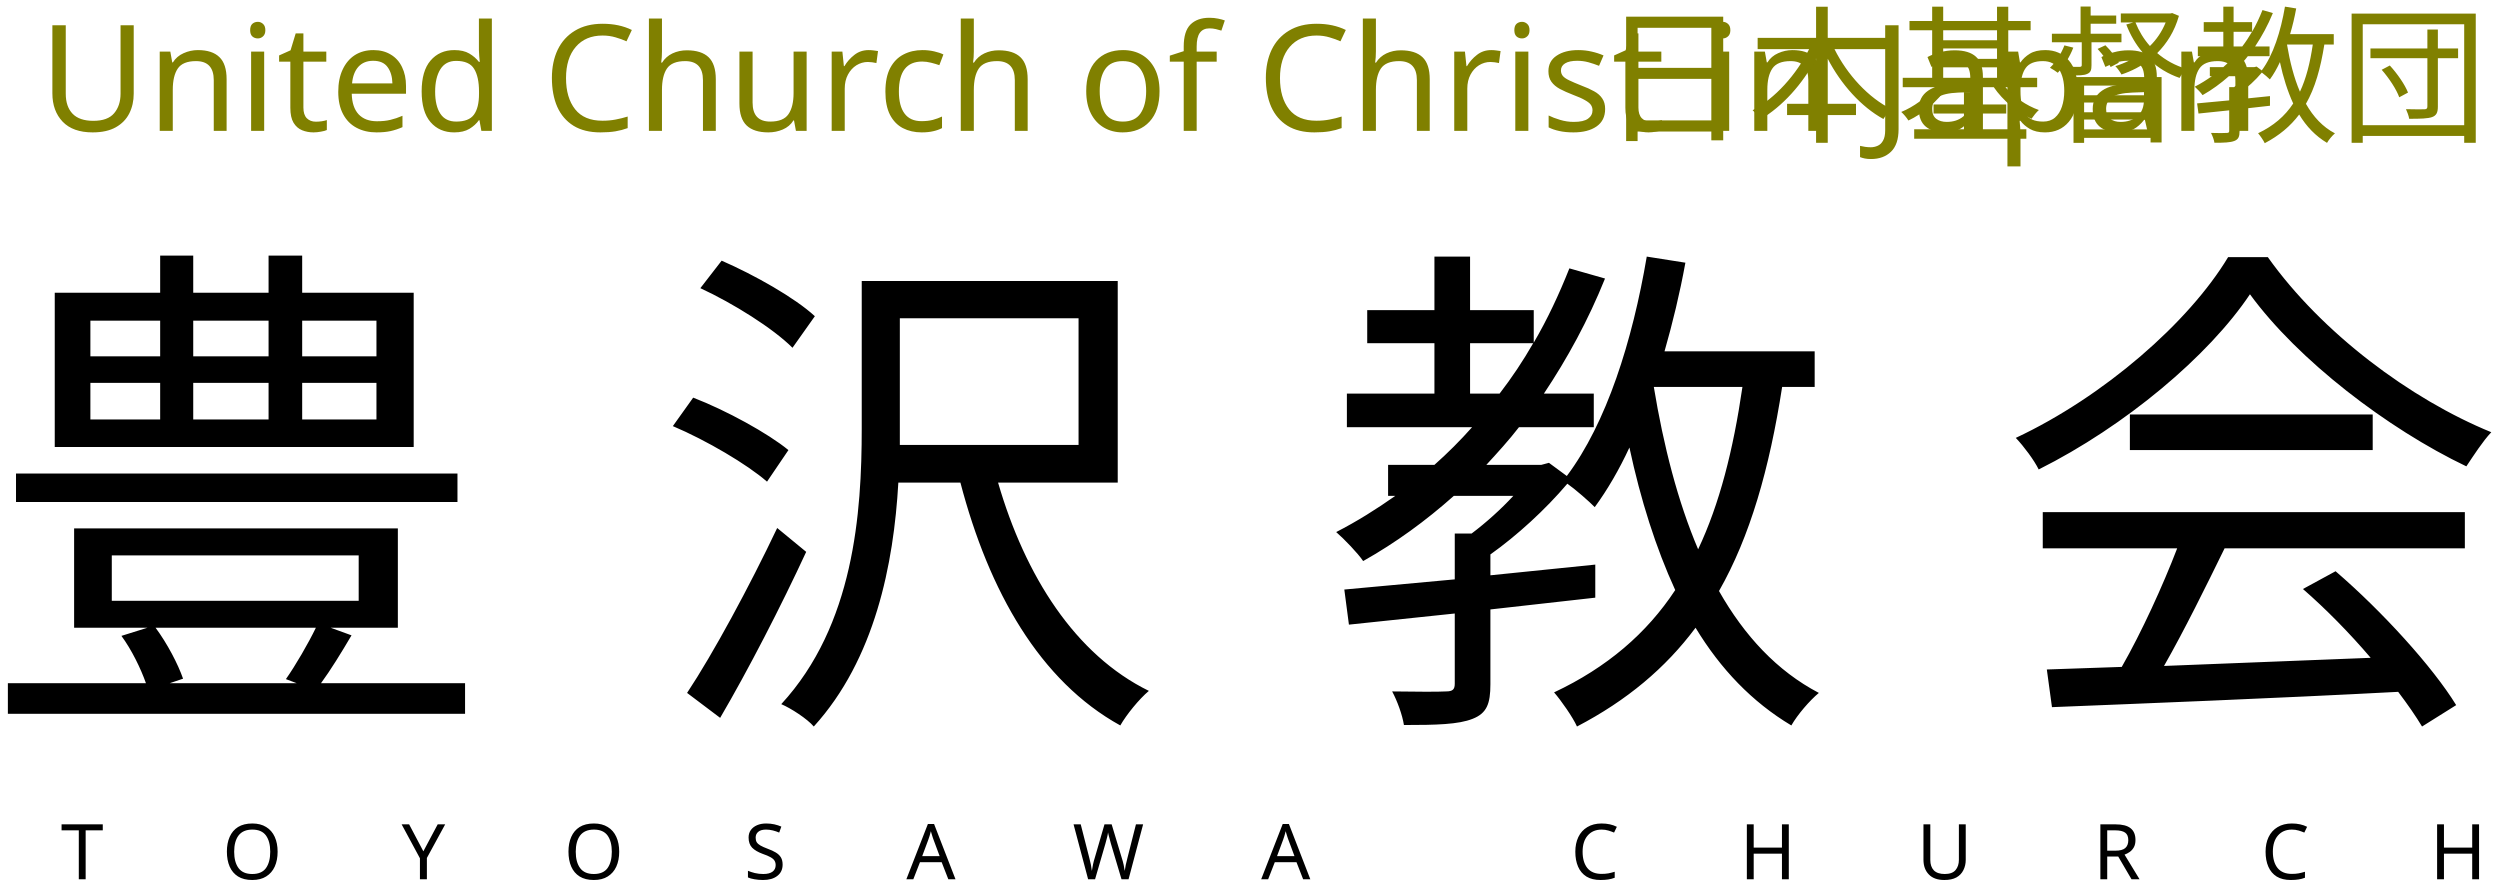
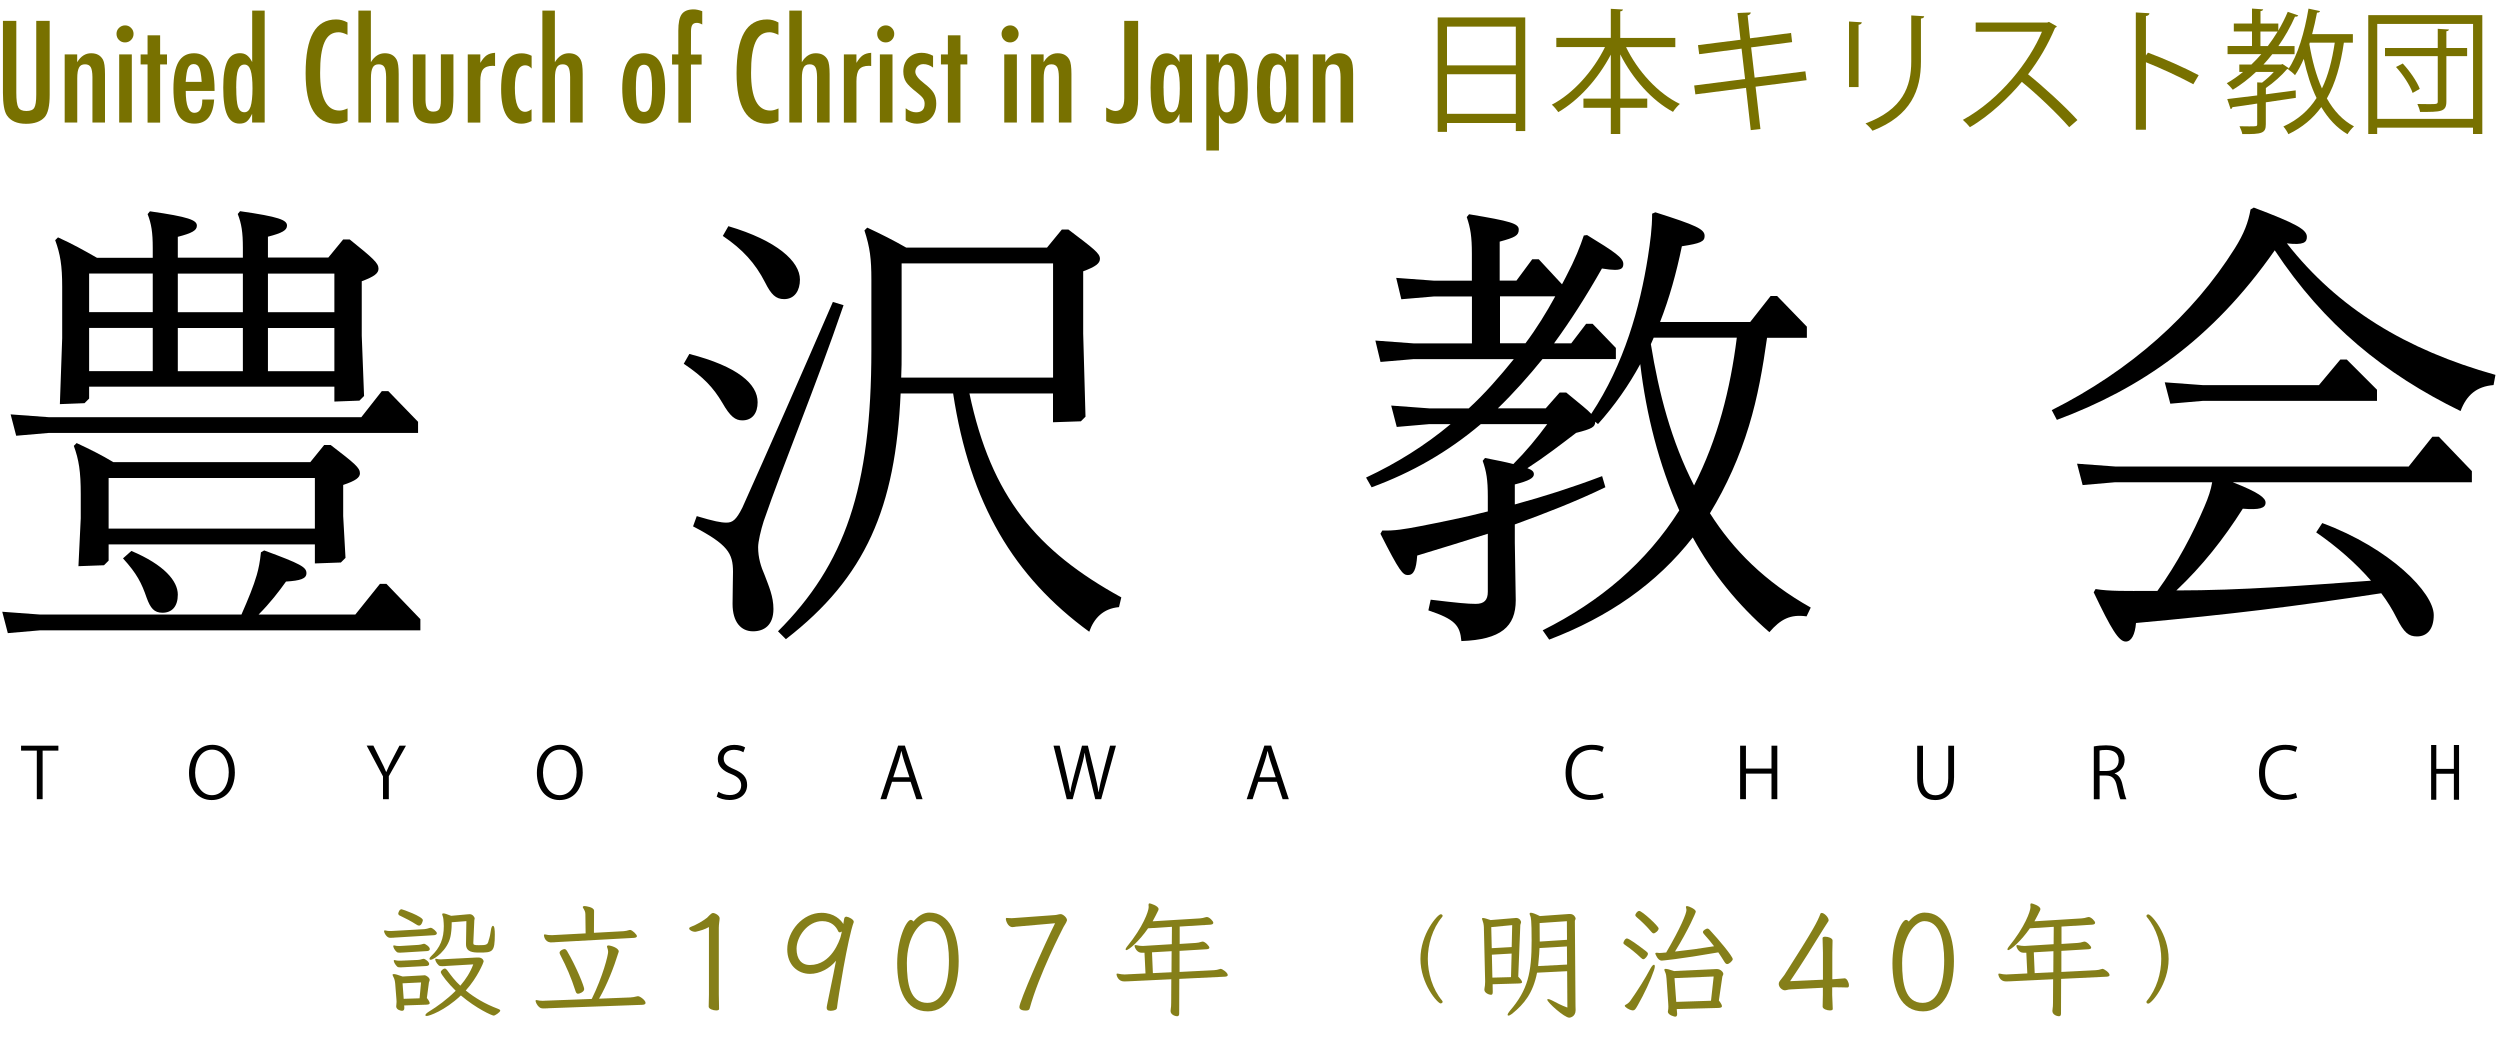
- <svg xmlns="http://www.w3.org/2000/svg" id="レイヤー_1" data-name="レイヤー 1" viewBox="0 0 365 129">
+ <svg xmlns="http://www.w3.org/2000/svg" id="_レイヤー_1" data-name="レイヤー 1" viewBox="0 0 400 170">
  <defs>
-     <style>.cls-1{font-size:11.24px;letter-spacing:1.56em;}.cls-1,.cls-3{font-family:KozGoPr6N-Regular-83pv-RKSJ-H, Kozuka Gothic Pr6N;}.cls-2,.cls-3{font-size:21.59px;fill:olive;}.cls-2{font-family:Futura-CondensedMedium, Futura;}.cls-4{font-size:74.33px;font-family:ToppanBunkyuMinchoPr6N-Regular-83pv-RKSJ-H, Toppan Bunkyu Mincho;letter-spacing:0.32em;}</style>
+     <style>
+       .cls-1 {
+         fill: #787100;
+       }
+ 
+       .cls-2 {
+         opacity: .9;
+       }
+     </style>
  </defs>
-   <text class="cls-1" transform="translate(8.88 128.37)">TOYOSAWA CHURCH</text>
-   <text class="cls-2" transform="translate(5.71 19.11)">United Church of Christ in Japan</text>
-   <text class="cls-3" transform="translate(233.62 19.11)">日本基督教団</text>
-   <text class="cls-4" transform="translate(-2.71 99.9)">豊沢教会</text>
+   <g>
+     <g>
+       <path d="m9.35,120.1h-2.53v7.77h-.93v-7.77h-2.52v-.79h5.97v.79Z" />
+       <path d="m37.58,123.51c0,3.01-1.68,4.5-3.71,4.5-2.12,0-3.63-1.68-3.63-4.35s1.58-4.49,3.73-4.49,3.6,1.75,3.6,4.34Zm-6.36.12c0,1.82.94,3.6,2.68,3.6s2.7-1.72,2.7-3.68c0-1.72-.84-3.61-2.67-3.61s-2.71,1.87-2.71,3.69Z" />
+       <path d="m64.96,119.3l-2.75,4.89v3.68h-.93v-3.65l-2.61-4.92h1.07l1.19,2.4c.33.64.6,1.19.85,1.81h.03c.24-.57.53-1.16.86-1.82l1.24-2.38h1.04Z" />
+       <path d="m93.24,123.51c0,3.01-1.68,4.5-3.71,4.5-2.12,0-3.63-1.68-3.63-4.35s1.58-4.49,3.73-4.49,3.6,1.75,3.6,4.34Zm-6.36.12c0,1.82.94,3.6,2.68,3.6s2.7-1.72,2.7-3.68c0-1.72-.84-3.61-2.67-3.61s-2.71,1.87-2.71,3.69Z" />
+       <path d="m118.93,120.36c-.25-.16-.79-.39-1.5-.39-1.19,0-1.64.73-1.64,1.35,0,.84.52,1.27,1.66,1.75,1.38.58,2.09,1.29,2.09,2.52,0,1.36-.99,2.41-2.83,2.41-.77,0-1.62-.24-2.04-.54l.26-.78c.46.3,1.15.53,1.84.53,1.15,0,1.82-.62,1.82-1.54,0-.84-.46-1.36-1.57-1.81-1.29-.48-2.17-1.24-2.17-2.42,0-1.3,1.06-2.26,2.62-2.26.81,0,1.43.2,1.75.41l-.28.78Z" />
+       <path d="m147.61,127.87h-.99l-.92-2.78h-2.98l-.9,2.78h-.95l2.83-8.57h1.08l2.83,8.57Zm-2.1-3.52l-.84-2.54c-.18-.58-.33-1.12-.44-1.63h-.03c-.11.52-.27,1.06-.43,1.6l-.85,2.58h2.59Z" />
+       <path d="m178.55,119.31l-2.36,8.56h-.95l-1.11-4.58c-.28-1.12-.46-1.98-.57-2.83h-.02c-.13.85-.36,1.7-.67,2.82l-1.24,4.59h-.95l-2.12-8.56h.99l1.04,4.45c.25,1.08.48,2.11.63,2.97h.03c.12-.87.4-1.88.69-2.98l1.18-4.44h.94l1.08,4.43c.24,1.02.48,2.05.61,2.98h.03c.17-.98.4-1.92.67-2.98l1.16-4.43h.95Z" />
+       <path d="m206.21,127.87h-.99l-.92-2.78h-2.98l-.9,2.78h-.95l2.83-8.57h1.08l2.83,8.57Zm-2.1-3.52l-.84-2.54c-.18-.58-.33-1.12-.44-1.63h-.03c-.11.52-.27,1.06-.43,1.6l-.85,2.58h2.59Z" />
+       <path d="m256.6,127.61c-.39.19-1.16.38-2.13.38-2.2,0-3.98-1.43-3.98-4.33s1.72-4.49,4.22-4.49c1.02,0,1.62.21,1.89.35l-.25.79c-.39-.19-.94-.35-1.62-.35-1.94,0-3.27,1.3-3.27,3.67s1.21,3.58,3.21,3.58c.65,0,1.29-.15,1.72-.35l.2.75Z" />
+       <path d="m284.37,127.87h-.93v-4.09h-4.09v4.09h-.93v-8.56h.93v3.66h4.09v-3.66h.93v8.56Z" />
+       <path d="m312.64,124.43c0,2.58-1.33,3.58-3.03,3.58-1.59,0-2.86-.93-2.86-3.52v-5.17h.93v5.19c0,1.95.85,2.73,1.98,2.73,1.24,0,2.06-.83,2.06-2.73v-5.19h.93v5.12Z" />
+       <path d="m338.34,123.77c.66.21,1.06.85,1.26,1.79.27,1.24.46,1.99.63,2.32h-.97c-.13-.25-.33-1-.55-2.07-.25-1.19-.72-1.72-1.73-1.72h-1.04v3.79h-.93v-8.45c.53-.11,1.27-.18,1.94-.18,1.11,0,1.84.22,2.35.7.4.37.64.96.64,1.6,0,1.14-.69,1.87-1.59,2.19v.03Zm-1.3-.41c1.19,0,1.95-.67,1.95-1.71,0-1.27-.95-1.66-2-1.66-.51,0-.86.04-1.06.09v3.28h1.1Z" />
+       <path d="m367.55,127.61c-.39.19-1.16.38-2.13.38-2.2,0-3.98-1.43-3.98-4.33s1.72-4.49,4.22-4.49c1.02,0,1.62.21,1.89.35l-.25.79c-.39-.19-.94-.35-1.62-.35-1.94,0-3.27,1.3-3.27,3.67s1.21,3.58,3.21,3.58c.65,0,1.29-.15,1.72-.35l.2.75Z" />
+       <path d="m389.81,119.2v3.82h2.81v-3.82h.83v8.76h-.83v-4.16h-2.81v4.16h-.83v-8.76h.83Z" />
+     </g>
+     <g>
+       <g>
+         <path class="cls-1" d="m.46,3.34h2.15v11.5c0,1.17.11,1.95.32,2.34.22.39.65.58,1.29.58s1.06-.17,1.26-.51c.21-.34.32-1.04.32-2.1V3.34h2.15v11.82c0,1.77-.27,2.97-.81,3.59-.65.71-1.63,1.06-2.96,1.06-1.46,0-2.49-.46-3.09-1.37-.41-.63-.62-1.83-.62-3.6V3.34Z" />
+         <path class="cls-1" d="m10.34,8.7h2.01v1.25c.58-.96,1.32-1.43,2.23-1.43s1.52.35,1.9,1.04c.21.39.32,1.16.32,2.29v7.76h-2.01v-7.29c-.01-.74-.1-1.26-.27-1.57-.18-.31-.48-.46-.91-.46-.23,0-.43.04-.58.12-.16.08-.29.21-.38.39-.1.18-.17.41-.22.7-.05.29-.07.64-.07,1.06v7.05h-2.01v-10.91Z" />
+         <path class="cls-1" d="m20.02,4.06c.37,0,.68.13.95.4.27.27.4.59.4.96s-.13.7-.4.97c-.27.27-.59.4-.97.4s-.7-.13-.97-.4c-.26-.26-.39-.59-.39-.98,0-.37.13-.68.4-.95.29-.27.61-.4.98-.4Zm-.95,4.64h2.02v10.91h-2.02v-10.91Z" />
+         <path class="cls-1" d="m23.61,5.65h2.01v3.06h1.1v1.6h-1.1v9.31h-2.01v-9.31h-1.11v-1.6h1.11v-3.06Z" />
+         <path class="cls-1" d="m32.38,15.93h1.88c-.15,2.56-1.2,3.85-3.16,3.85-.58,0-1.08-.11-1.5-.33s-.76-.55-1.04-1.01c-.27-.46-.48-1.04-.61-1.74-.13-.7-.2-1.54-.2-2.51,0-1.93.27-3.35.81-4.28.54-.93,1.37-1.39,2.49-1.39,2.19,0,3.28,1.92,3.28,5.78v.25h-4.61c0,2.33.46,3.5,1.39,3.5.84,0,1.26-.71,1.26-2.12Zm-.11-2.83c-.08-1.15-.21-1.9-.39-2.25-.18-.4-.48-.6-.89-.6s-.71.2-.89.6c-.18.36-.31,1.11-.39,2.25h2.55Z" />
+         <path class="cls-1" d="m42.35,1.7v17.91h-2.01v-1.4c-.29.6-.58,1.01-.86,1.23s-.67.34-1.15.34c-.9,0-1.56-.46-1.98-1.39-.42-.92-.63-2.38-.63-4.36,0-.96.05-1.78.16-2.48.11-.7.27-1.27.48-1.72.21-.45.49-.78.83-1,.34-.21.74-.32,1.2-.32s.81.11,1.1.32c.14.1.28.24.43.42.15.18.29.41.43.68V1.7h2.01Zm-4.55,12.41c0,1.43.1,2.43.28,3,.2.57.54.85,1.03.85.45,0,.78-.3.98-.89.2-.63.31-1.61.31-2.92s-.1-2.3-.31-2.93c-.2-.59-.53-.89-.98-.89-.48,0-.82.28-1.02.84-.2.52-.3,1.49-.3,2.92Z" />
+         <path class="cls-1" d="m55.6,3.6v1.97c-.56-.27-1.03-.41-1.41-.41-.52,0-.97.13-1.34.38-.37.26-.68.65-.92,1.19-.24.54-.42,1.21-.54,2.03s-.17,1.79-.17,2.9c0,4.02,1.03,6.03,3.09,6.03.36,0,.79-.11,1.3-.34v2.01c-.53.29-1.12.44-1.77.44-3.3,0-4.94-2.69-4.94-8.07,0-2.91.4-5.07,1.21-6.49.8-1.42,2.04-2.13,3.69-2.13.61,0,1.22.16,1.81.49Z" />
+         <path class="cls-1" d="m57.33,1.7h2.01v8.25c.58-.96,1.32-1.43,2.23-1.43s1.52.35,1.9,1.04c.21.39.32,1.16.32,2.29v7.76h-2.01v-7.29c-.01-.74-.1-1.26-.27-1.57-.18-.31-.48-.46-.91-.46-.23,0-.43.04-.58.12-.16.08-.29.21-.38.39-.1.18-.17.41-.22.7-.05.29-.07.64-.07,1.06v7.05h-2.01V1.7Z" />
+         <path class="cls-1" d="m66.07,8.7h2.01v7.29c.01.67.11,1.16.3,1.44s.5.43.93.43c.46,0,.78-.13.96-.38.18-.27.27-.73.27-1.39v-7.4h2.01v6.53c0,1.52-.11,2.54-.34,3.06-.47,1-1.45,1.5-2.93,1.5-1.17,0-2-.29-2.49-.89-.49-.6-.74-1.59-.74-2.98v-7.21Z" />
+         <path class="cls-1" d="m74.84,8.7h2.01v1.36c.34-.58.69-.98,1.02-1.21.34-.23.78-.37,1.34-.4v2.11c-.14-.02-.26-.03-.36-.03-.72,0-1.24.19-1.55.56-.3.37-.45,1-.45,1.92v6.61h-2.01v-10.91Z" />
+         <path class="cls-1" d="m85.06,8.91v2.06c-.28-.34-.62-.52-1.01-.52-1.11,0-1.67,1.2-1.67,3.61,0,2.55.55,3.83,1.65,3.83.31,0,.65-.14,1.02-.41v1.89c-.53.28-1.08.42-1.62.42-2.16,0-3.25-1.84-3.25-5.52,0-1.96.27-3.41.8-4.34.53-.93,1.36-1.4,2.49-1.4.54,0,1.07.13,1.58.39Z" />
+         <path class="cls-1" d="m86.77,1.7h2.01v8.25c.58-.96,1.32-1.43,2.23-1.43s1.52.35,1.9,1.04c.21.39.32,1.16.32,2.29v7.76h-2.01v-7.29c-.01-.74-.1-1.26-.27-1.57-.18-.31-.48-.46-.91-.46-.23,0-.43.04-.58.12-.16.08-.29.21-.38.39-.1.18-.17.41-.22.7-.05.29-.07.64-.07,1.06v7.05h-2.01V1.7Z" />
+         <path class="cls-1" d="m106.42,14.25c0,3.69-1.14,5.53-3.43,5.53s-3.43-1.87-3.43-5.62,1.14-5.64,3.42-5.64c.59,0,1.1.11,1.53.34.43.23.79.57,1.07,1.04.28.47.49,1.06.63,1.78.14.72.21,1.57.21,2.56Zm-2.09-.05c0-1.43-.09-2.43-.28-2.99-.19-.57-.53-.85-1.01-.85s-.82.28-1.02.84c-.19.56-.28,1.54-.28,2.94s.1,2.38.28,2.93c.2.56.54.84,1.02.84s.81-.28,1-.83c.2-.52.29-1.48.29-2.88Z" />
+         <path class="cls-1" d="m107.52,8.7h1.01v-3.8c0-1.24.18-2.12.55-2.63.37-.51,1-.77,1.91-.77.39,0,.85.1,1.37.29v2.13c-.32-.18-.61-.26-.85-.26-.34,0-.59.1-.73.31-.14.2-.22.55-.22,1.03v.82s-.01,2.9-.01,2.9h1.71v1.6h-1.71v9.31h-2.01v-9.31h-1.01v-1.6Z" />
+         <path class="cls-1" d="m124.55,3.6v1.97c-.56-.27-1.03-.41-1.41-.41-.52,0-.97.13-1.34.38-.37.26-.68.65-.92,1.19-.24.54-.42,1.21-.54,2.03s-.17,1.79-.17,2.9c0,4.02,1.03,6.03,3.09,6.03.36,0,.79-.11,1.3-.34v2.01c-.53.29-1.12.44-1.77.44-3.3,0-4.94-2.69-4.94-8.07,0-2.91.4-5.07,1.21-6.49.8-1.42,2.04-2.13,3.69-2.13.61,0,1.22.16,1.81.49Z" />
+         <path class="cls-1" d="m126.28,1.7h2.01v8.25c.58-.96,1.32-1.43,2.23-1.43s1.52.35,1.9,1.04c.21.39.32,1.16.32,2.29v7.76h-2.01v-7.29c-.01-.74-.1-1.26-.27-1.57-.18-.31-.48-.46-.91-.46-.23,0-.43.04-.58.12-.16.08-.29.21-.38.39-.1.18-.17.41-.22.7-.05.29-.07.64-.07,1.06v7.05h-2.01V1.7Z" />
+         <path class="cls-1" d="m135.02,8.7h2.01v1.36c.34-.58.69-.98,1.02-1.21.34-.23.78-.37,1.34-.4v2.11c-.14-.02-.26-.03-.36-.03-.72,0-1.24.19-1.55.56-.3.37-.45,1-.45,1.92v6.61h-2.01v-10.91Z" />
+         <path class="cls-1" d="m141.73,4.06c.37,0,.68.13.95.4.27.27.4.59.4.96s-.13.7-.4.97c-.27.27-.59.4-.97.4s-.7-.13-.97-.4c-.26-.26-.39-.59-.39-.98,0-.37.13-.68.4-.95.29-.27.61-.4.98-.4Zm-.95,4.64h2.02v10.91h-2.02v-10.91Z" />
+         <path class="cls-1" d="m149.29,8.92v1.89c-.49-.37-1.01-.55-1.55-.55-.18,0-.35.03-.51.09s-.29.15-.41.26c-.12.11-.21.24-.27.39s-.1.31-.1.48c0,.52.47,1.14,1.41,1.86.38.29.7.57.95.82s.45.49.58.72c.27.44.41,1,.41,1.68,0,.98-.28,1.76-.85,2.35-.56.58-1.32.88-2.27.88-.58,0-1.17-.17-1.77-.52v-1.95c.58.44,1.13.65,1.65.65.92,0,1.38-.45,1.38-1.36,0-.34-.08-.63-.25-.87-.08-.12-.2-.26-.37-.42-.17-.16-.38-.33-.62-.53-.85-.66-1.43-1.21-1.73-1.67-.29-.46-.44-1.02-.44-1.68,0-.88.27-1.6.81-2.16.55-.55,1.26-.83,2.14-.83.62,0,1.22.16,1.8.47Z" />
+         <path class="cls-1" d="m151.66,5.65h2.01v3.06h1.1v1.6h-1.1v9.31h-2.01v-9.31h-1.11v-1.6h1.11v-3.06Z" />
+         <path class="cls-1" d="m161.63,4.06c.37,0,.68.13.95.4.27.27.4.59.4.96s-.13.7-.4.97c-.27.27-.59.4-.97.4s-.7-.13-.97-.4c-.26-.26-.39-.59-.39-.98,0-.37.13-.68.4-.95.29-.27.61-.4.98-.4Zm-.95,4.64h2.02v10.91h-2.02v-10.91Z" />
+         <path class="cls-1" d="m164.97,8.7h2.01v1.25c.58-.96,1.32-1.43,2.23-1.43s1.52.35,1.9,1.04c.21.39.32,1.16.32,2.29v7.76h-2.01v-7.29c-.01-.74-.1-1.26-.27-1.57-.18-.31-.48-.46-.91-.46-.23,0-.43.04-.58.12-.16.08-.29.21-.38.39-.1.18-.17.41-.22.7-.05.29-.07.64-.07,1.06v7.05h-2.01v-10.91Z" />
+         <path class="cls-1" d="m179.9,3.34h2.2v12.49c0,1.27-.19,2.19-.56,2.75-.55.82-1.44,1.23-2.68,1.23-.73,0-1.35-.14-1.87-.42v-2.19c.62.37,1.11.56,1.45.56.96,0,1.44-.68,1.44-2.04V3.34Z" />
+         <path class="cls-1" d="m190.72,8.7v10.91h-2.01v-1.4c-.29.6-.58,1.01-.86,1.23s-.67.34-1.14.34c-.91,0-1.57-.46-1.99-1.39-.42-.93-.63-2.38-.63-4.36s.21-3.28.63-4.17c.42-.89,1.09-1.33,1.99-1.33.83,0,1.5.47,2,1.41v-1.23h2.01Zm-4.55,5.41c0,1.43.1,2.43.28,3,.2.57.54.85,1.03.85.45,0,.78-.3.98-.89.2-.63.31-1.61.31-2.92s-.1-2.3-.31-2.93c-.2-.59-.53-.89-.98-.89-.48,0-.82.28-1.02.84-.2.52-.3,1.49-.3,2.92Z" />
+         <path class="cls-1" d="m193.01,24.08v-15.38h2.01v1.41c.28-.6.57-1.01.86-1.24.29-.23.68-.35,1.16-.35.9,0,1.56.47,1.98,1.4.42.93.63,2.39.63,4.37s-.21,3.33-.64,4.19c-.42.87-1.1,1.31-2.03,1.31-.45,0-.82-.1-1.11-.31-.14-.1-.28-.24-.42-.42s-.28-.4-.42-.66v5.69h-2.01Zm4.55-9.87c0-1.48-.1-2.49-.29-3.01-.19-.57-.53-.85-1.02-.85-.46,0-.79.29-.99.89-.2.55-.3,1.52-.3,2.93s.1,2.38.3,2.93c.2.58.53.88.99.88s.82-.28,1.02-.84c.2-.52.29-1.49.29-2.91Z" />
+         <path class="cls-1" d="m207.75,8.7v10.91h-2.01v-1.4c-.29.6-.58,1.01-.86,1.23s-.67.34-1.14.34c-.91,0-1.57-.46-1.99-1.39-.42-.93-.63-2.38-.63-4.36s.21-3.28.63-4.17c.42-.89,1.09-1.33,1.99-1.33.83,0,1.5.47,2,1.41v-1.23h2.01Zm-4.55,5.41c0,1.43.1,2.43.28,3,.2.57.54.85,1.03.85.45,0,.78-.3.98-.89.2-.63.31-1.61.31-2.92s-.1-2.3-.31-2.93c-.2-.59-.53-.89-.98-.89-.48,0-.82.28-1.02.84-.2.52-.3,1.49-.3,2.92Z" />
+         <path class="cls-1" d="m210.04,8.7h2.01v1.25c.58-.96,1.32-1.43,2.23-1.43s1.52.35,1.9,1.04c.21.39.32,1.16.32,2.29v7.76h-2.01v-7.29c-.01-.74-.1-1.26-.27-1.57-.18-.31-.48-.46-.91-.46-.23,0-.43.04-.58.12-.16.08-.29.21-.38.39-.1.18-.17.41-.22.7-.05.29-.07.64-.07,1.06v7.05h-2.01v-10.91Z" />
+       </g>
+       <g>
+         <path class="cls-1" d="m230.03,2.79h14.01v18.18h-1.51v-1.29h-11.01v1.42h-1.49V2.79Zm12.5,1.47h-11.01v6.2h11.01v-6.2Zm-11.01,13.95h11.01v-6.33h-11.01v6.33Z" />
+         <path class="cls-1" d="m268.05,7.54h-7.88c1.86,3.84,5.1,7.41,8.61,9.09-.37.3-.84.86-1.1,1.27-3.39-1.83-6.46-5.29-8.44-9.2v7.08h4.32v1.47h-4.32v4.19h-1.51v-4.19h-4.38v-1.47h4.38v-7.04c-2.05,3.91-5.14,7.3-8.4,9.2-.26-.37-.71-.91-1.04-1.19,3.39-1.75,6.63-5.38,8.51-9.22h-7.79v-1.47h8.72V1.41l1.94.11c-.02.15-.13.26-.43.3v4.25h8.81v1.47Z" />
+         <path class="cls-1" d="m280.89,13.87l.78,6.78-1.55.17-.76-6.76-8.1,1.04-.19-1.42,8.14-1.04-.56-4.86-6.78.89-.19-1.45,6.8-.86-.48-4.28,2.12-.09c0,.22-.19.39-.5.47l.39,3.67,6.56-.86.17,1.47-6.56.84.56,4.84,8.12-1.01.19,1.42-8.16,1.04Z" />
+         <path class="cls-1" d="m295.84,13.93V3.44l2.05.13c-.02.19-.17.35-.52.39v9.97h-1.53Zm12.03-11.33c-.02.22-.17.32-.52.37v6.87c0,4.53-1.55,8.68-7.75,11.08-.22-.32-.76-.89-1.12-1.17,5.98-2.22,7.32-5.92,7.32-9.91V2.47l2.07.13Z" />
+         <path class="cls-1" d="m329.09,4.22c-.04.11-.15.19-.28.24-1.17,2.74-2.55,5.12-4.32,7.43,2.35,1.88,5.89,5.1,7.9,7.32l-1.32,1.14c-1.9-2.2-5.38-5.48-7.58-7.25-1.9,2.31-5.18,5.46-8.31,7.25-.24-.32-.76-.86-1.12-1.17,5.98-3.28,10.71-9.41,12.65-14.1h-10.6v-1.47h11.44l.28-.11,1.25.71Z" />
+         <path class="cls-1" d="m350.93,13.48c-2.2-1.19-5.23-2.59-7.58-3.52v10.8h-1.62V1.99l2.18.13c-.02.24-.19.39-.56.45v6.3l.32-.45c2.53.93,5.87,2.42,8.12,3.61l-.86,1.45Z" />
+         <path class="cls-1" d="m367.32,15.66l-4.79.71v3.5c0,1.45-.6,1.62-3.76,1.58-.06-.37-.28-.88-.45-1.25.58,0,1.1.02,1.53.02,1.25,0,1.3,0,1.3-.35v-3.3c-1.51.24-2.89.43-3.97.58-.02.17-.15.28-.28.3l-.54-1.6c1.27-.15,2.96-.35,4.79-.58v-2.09l.78.04c.65-.5,1.34-1.1,1.88-1.71h-2.85c-1.14,1.08-2.4,2.05-3.71,2.85-.22-.28-.67-.78-.97-1.04.91-.52,1.77-1.12,2.61-1.81h-.6v-1.19h1.94c.54-.52,1.08-1.08,1.58-1.66h-5.4v-1.3h3.91v-2.33h-2.91v-1.27h2.91V1.37l1.79.13c-.02.13-.15.24-.43.28v1.99h2.85v1.12c.56-.97,1.08-1.96,1.51-3l1.68.58c-.06.17-.3.22-.52.19-.73,1.66-1.64,3.24-2.66,4.71h2.59v1.3h-3.56c-.45.58-.93,1.12-1.42,1.66h2.83l.22-.09,1.01.67c-.04.09-.19.15-.3.17-.82.97-2.16,2.18-3.37,3v1.01c1.55-.19,3.17-.41,4.77-.63l.02,1.19Zm-5.66-8.29h1.19c.56-.73,1.08-1.53,1.58-2.33h-2.76v2.33Zm14.81-.54h-1.45c-.52,3.56-1.36,6.52-2.72,8.92,1.1,1.96,2.53,3.52,4.34,4.47-.35.3-.8.84-1.04,1.25-1.73-1.01-3.09-2.5-4.19-4.34-1.32,1.81-3.02,3.26-5.27,4.34-.15-.35-.54-.95-.8-1.23,2.31-1.06,4.04-2.57,5.31-4.56-.89-1.83-1.55-3.95-2.05-6.26-.43.99-.89,1.88-1.4,2.61-.24-.28-.76-.71-1.1-.93,1.53-2.16,2.63-5.96,3.26-9.72l1.84.39c-.04.17-.19.26-.48.26-.22,1.14-.48,2.31-.78,3.43h6.52v1.36Zm-6.91,0l-.06.22c.43,2.59,1.08,5.01,2.01,7.1.99-2.03,1.62-4.47,2.05-7.32h-3.99Z" />
+         <path class="cls-1" d="m378.93,2.42h18.24v19.02h-1.49v-1.01h-15.33v1.01h-1.43V2.42Zm1.43,16.6h15.33V3.83h-15.33v15.2Zm14.38-11.34v1.3h-3.32v7.25c0,1.68-.84,1.68-4.21,1.68-.06-.37-.26-.91-.43-1.27.65.02,1.27.02,1.77.02,1.34,0,1.49,0,1.49-.43v-7.25h-8.44v-1.3h8.44v-3.07l1.79.11c-.02.13-.13.24-.41.28v2.68h3.32Zm-8.72,7.19c-.41-1.19-1.53-2.92-2.66-4.15l1.08-.56c1.12,1.21,2.29,2.89,2.72,4.06l-1.14.65Z" />
+       </g>
+     </g>
+     <g>
+       <path d="m56.85,98.33l3.94-4.91h1.04l5.43,5.65v1.78H6.45l-5.2.45-.89-3.42,6.09.45h32.18c1.11-2.53,1.93-4.53,2.45-6.32.3-1.04.52-2.15.67-3.64l.52-.3c5.87,2.16,6.76,2.67,6.76,3.64,0,.89-.97,1.19-3.27,1.34-1.11,1.56-2.53,3.42-4.39,5.28h15.46Zm.97-31.59l3.27-4.16h1.04l4.76,4.91v1.78H7.79l-5.2.45-.89-3.42,6.09.45h50.02Zm-43.56-2.97l-.74.74-3.94.15.37-10.55v-8.25c0-3.34-.3-5.2-1.12-7.43l.45-.45c2.3,1.04,4.16,2.08,6.24,3.27h8.92v-1.56c0-2.53-.22-3.87-.82-5.43l.37-.45c6.24.89,7.51,1.41,7.51,2.3,0,.74-.74,1.19-3.05,1.78v3.34h10.41v-1.56c0-2.53-.22-3.87-.82-5.43l.37-.45c6.24.89,7.51,1.41,7.51,2.3,0,.74-.74,1.19-3.05,1.78v3.34h9.66l2.38-2.9h1.04c3.79,3.05,4.61,3.79,4.61,4.68,0,.74-.67,1.26-2.68,2.01v8.7l.37,9.66-.74.74-4.01.15v-2.38H14.26v1.86Zm35.38,10.18l2.23-2.75h1.04c3.87,2.97,4.68,3.64,4.68,4.53,0,.67-.67,1.19-2.68,1.86v4.98l.37,6.69-.74.74-4.16.15v-3.05H17.38v2.6l-.74.74-4.09.15.37-7.66v-3.86c0-3.64-.3-5.5-1.11-7.73l.45-.45c2.23,1.04,4.01,1.93,5.87,3.05h31.51Zm-25.2-24.01v-6.17h-10.18v6.17h10.18Zm-10.18,9.44h10.18v-6.91h-10.18v6.91Zm3.12,25.2h33v-8.1H17.38v8.1Zm3.64,3.57c5.28,2.23,7.43,4.83,7.43,6.99,0,1.93-.97,2.9-2.45,2.9-1.34,0-1.93-.74-2.53-2.38-.82-2.38-1.56-3.87-3.79-6.32l1.34-1.19Zm17.84-44.37h-10.41v6.17h10.41v-6.17Zm0,8.7h-10.41v6.91h10.41v-6.91Zm14.64-8.7h-10.63v6.17h10.63v-6.17Zm0,8.7h-10.63v6.91h10.63v-6.91Z" />
+       <path d="m110.29,56.63c7.8,2.01,10.93,4.83,10.93,7.73,0,1.71-.82,2.9-2.45,2.9-1.11,0-1.93-.59-3.2-2.82-1.41-2.38-2.97-4.09-6.17-6.24l.89-1.56Zm24.68-7.8c-4.53,13.23-9.66,25.49-12.78,34.56-.45,1.41-.89,3.27-.89,4.16,0,1.71.45,3.12,1.04,4.46.67,1.78,1.41,3.42,1.41,5.43,0,2.6-1.49,3.57-3.27,3.57-1.93,0-3.27-1.49-3.27-4.38,0-2.23.07-3.57.07-5.13,0-2.97-.82-4.38-6.39-7.28l.59-1.64c2.75.82,3.86,1.04,4.76,1.04.97,0,1.56-.45,2.53-2.38,3.94-8.77,9.37-21.11,14.49-32.93l1.71.52Zm-18.43-12.64c7.8,2.3,11.45,5.65,11.45,8.55,0,1.71-.82,3.12-2.53,3.12-1.34,0-2.08-.74-3.05-2.68-1.56-3.05-3.57-5.28-6.76-7.43l.89-1.56Zm38.57,26.76c3.49,16.57,10.78,25.2,24.3,32.63l-.37,1.56c-2.53.22-4.01,1.78-4.76,3.94-12.04-8.77-19.1-20.51-21.78-38.13h-8.4c-.82,18.28-5.57,29.43-18.36,39.32l-1.26-1.26c10.7-10.7,14.94-22.89,14.94-45.04v-11.22c0-3.34-.22-5.13-1.11-7.88l.45-.45c2.23,1.04,4.16,2.01,6.24,3.2h22.52l2.38-2.9h1.04c4.01,3.05,5.05,3.79,5.05,4.68,0,.74-.67,1.26-2.68,2.01v9.96l.37,13.3-.74.74-4.46.15v-4.61h-13.38Zm13.38-2.53v-18.28h-24.23v14.12c0,1.41,0,2.82-.07,4.16h24.3Z" />
+       <path d="m282.73,54.03c-.67,4.76-1.49,9.51-2.9,14.12-1.49,4.9-3.57,9.59-6.24,13.97,3.72,5.87,8.84,11,16.13,15.09l-.67,1.41c-2.6-.37-4.16.45-5.95,2.53-5.05-4.38-9.14-9.44-12.26-15.16-5.8,7.43-13.45,12.71-22.97,16.35l-1.04-1.49c9.22-4.61,16.57-10.85,21.85-19.18-3.27-7.43-5.28-15.31-6.24-23.41-1.86,3.42-4.09,6.61-6.76,9.59l-.45-.37c0,.82-.45,1.12-3.05,1.78-2.53,1.93-5.05,3.87-7.8,5.65.82.3,1.04.59,1.04.97,0,.59-.74,1.04-3.05,1.63v3.2c4.61-1.26,9.29-2.75,13.97-4.53l.52,1.78c-4.76,2.3-9.59,4.16-14.49,5.95v2.9l.15,9.22c0,4.24-2.38,6.32-8.7,6.54-.22-2.53-1.04-3.49-5.28-4.91l.37-1.71c4.31.52,5.95.67,7.21.67,1.34,0,1.93-.6,1.93-1.93v-9.29c-3.72,1.19-7.43,2.3-11.3,3.49-.15,2.3-.59,3.12-1.49,3.12-.82,0-1.34-.59-4.39-6.61l.3-.52c1.93.07,3.57-.22,5.95-.67,3.42-.67,7.14-1.41,10.93-2.38v-2.38c0-2.68-.22-4.01-.82-5.72l.37-.45c1.93.37,3.42.67,4.53.97,2.01-2.01,3.79-4.16,5.43-6.39h-10.63c-5.28,4.46-11,7.73-17.47,10.11l-.89-1.56c4.91-2.3,9.44-5.13,13.53-8.55h-3.42l-5.2.45-.89-3.42,6.09.45h6.32c2.6-2.38,4.98-5.13,7.21-7.88h-16.05l-5.28.45-.82-3.42,6.09.45h9.36v-7.51h-6.02l-5.28.45-.82-3.42,6.09.45h6.02v-4.31c0-2.75-.22-4.09-.82-5.87l.37-.45c6.69,1.11,7.95,1.49,7.95,2.45s-.59,1.26-3.05,1.93v6.24h2.68l2.53-3.42h1.04l3.72,4.01c.22-.37.37-.74.59-1.12,1.56-2.97,2.3-4.91,2.9-6.69l.52-.07c4.39,2.68,5.8,3.64,5.8,4.61,0,.59-.22.96-1.34.96-.45,0-1.19-.07-2.08-.22-2.53,4.46-5.05,8.4-7.66,11.97h2.75l2.38-3.12h1.04l3.72,3.86v1.78h-11.74c-2.23,2.75-4.61,5.43-7.14,7.88h7.66l2.23-2.53h1.04c2.23,1.86,3.42,2.75,4.01,3.42,5.28-7.95,7.8-17.09,9.07-25.12.37-2.45.67-4.53.67-6.91l.52-.22c6.54,2.08,7.88,2.68,7.88,3.79,0,.89-.67,1.19-3.64,1.64-.89,4.31-2.01,8.33-3.49,12.12h14.42l3.27-4.16h1.04l4.76,4.91v1.78h-6.39Zm-42.74.89h4.09c1.78-2.38,3.34-4.91,4.76-7.51h-8.84v7.51Zm24.6-.89c-.15.37-.3.67-.45,1.04,1.26,7.8,3.27,15.53,6.91,22.6,3.79-7.43,5.8-15.39,6.84-23.64h-13.3Z" />
+       <path d="m360.63,33.22c6.69,2.53,8.47,3.49,8.47,4.68,0,.89-.52,1.34-3.2,1.04,8.18,10.41,19.03,17.02,33.37,21.04l-.3,1.63c-2.68.22-4.31,1.56-5.28,4.16-12.19-5.95-21.85-13.82-29.73-25.72-10.03,14.34-21.48,22.15-34.86,27.13l-.82-1.56c12.56-6.32,22.6-15.24,29.28-25.87,1.49-2.38,2.16-4.16,2.53-6.24l.52-.3Zm-3.42,43.93c4.24,1.64,5.28,2.53,5.28,3.27,0,.89-.97,1.19-3.64.97-3.12,4.91-6.47,9.14-10.63,13.08,10.41,0,20.81-.82,31.14-1.56-2.38-2.75-5.43-5.43-8.77-7.73l.97-1.49c10.85,4.01,17.84,11.15,17.84,14.72,0,2.23-1.04,3.42-2.68,3.42-1.34,0-2.08-.59-3.27-2.97-.67-1.34-1.49-2.68-2.45-3.94-14.27,2.16-23.71,3.34-39.24,4.76-.15,1.86-.74,2.97-1.64,2.97-1.11,0-2.3-1.93-5.13-7.88l.3-.52c2.3.37,4.98.3,8.55.3h1.34c3.2-4.38,5.8-9.44,7.51-13.45.67-1.56,1.04-2.68,1.26-3.94h-15.53l-5.2.45-.89-3.42,6.09.45h46.97l3.79-4.76h1.04l5.28,5.5v1.78h-38.28Zm-4.76-13.01l-5.2.45-.89-3.42,6.09.45h18.58l3.42-4.09h1.04l4.83,4.83v1.78h-27.87Z" />
+     </g>
+   </g>
+   <g class="cls-2">
+     <path class="cls-1" d="m63.05,150.03c-.22.02-.39.02-.55.02h-.1c-.53,0-.95-.79-.95-1.07,0-.08.04-.12.12-.12.04,0,.08,0,.14.02.22.06.43.08.69.08h.26l5.28-.3c.24-.04.51-.08.77-.18.06-.02.12-.04.18-.04.32,0,1.01.63,1.01.87,0,.2-.2.29-.43.32l-6.41.39Zm1.62,10.84l.02.37v.06c0,.29-.14.43-.37.43-.12,0-.93-.12-.93-.73,0-.04.02-.1.02-.16.02-.18.04-.35.04-.55,0-.12-.02-.26-.02-.39l-.2-2.52c-.04-.43-.12-.77-.28-1.06-.08-.16-.14-.28-.14-.35s.06-.12.2-.12c.22,0,.65.12,1.4.39l3.29-.18c.08,0,.14-.02.2-.02.32,0,.85.41.85.73,0,.18-.1.3-.12.41l-.33,2.5c.32.41.45.67.45.81,0,.22-.26.24-.55.26l-3.53.12Zm-.28-8.46c-.16,0-.3.02-.41.02-.24,0-.39-.02-.51-.12-.39-.33-.55-.79-.55-.93,0-.08.04-.12.1-.12.04,0,.08,0,.12.02.22.06.43.08.67.08h.2l2.96-.18c.26-.02.49-.08.69-.14.06-.02.12-.04.18-.04.2,0,.93.47.93.85,0,.2-.2.3-.41.32l-3.94.24Zm.1,2.35c-.16,0-.3.02-.41.02-.24,0-.41-.02-.53-.12-.3-.28-.55-.73-.55-.95,0-.08.04-.1.1-.1.02,0,.08,0,.12.02.22.06.43.08.67.08h.22l2.76-.12c.26-.02.45-.06.69-.14.08-.02.14-.04.22-.04.24,0,.89.47.89.83,0,.2-.2.3-.41.32l-3.75.2Zm2.15-6.82c-.87-.55-1.72-1-2.54-1.38-.26-.1-.38-.22-.38-.39,0-.06.14-.69.53-.69.14,0,3.41,1.16,3.41,1.75,0,.06-.18.87-.61.87-.12,0-.26-.06-.41-.16Zm.73,9.25l-2.96.14.18,2.48,2.54-.08.24-2.54Zm3.9-2.62c-.16,0-.35.02-.51.02-.24,0-.45-.02-.57-.14-.39-.37-.55-.77-.55-.95,0-.08.02-.1.1-.1.04,0,.08,0,.14.02.22.06.43.08.65.08.1,0,.22-.02.32-.02l5.46-.28h.22c.53,0,.85.33.85.65,0,.1-.95,2.52-2.86,4.63,1.4,1.14,3.09,2.15,5.13,2.92.28.1.39.2.39.29,0,.26-.85.81-1.04.81-.28,0-2.8-1.14-5.26-3.23-2.62,2.48-5.11,3.29-5.46,3.29-.14,0-.22-.04-.22-.14,0-.12.18-.32.55-.55,1.38-.85,2.9-1.95,4.3-3.35-1.12-1.08-2.39-2.66-2.39-3,0-.16.37-.55.65-.55.14,0,.26.1.39.28.63.87,1.26,1.7,2.09,2.46.87-1.01,1.6-2.13,2.07-3.41l-4.44.26Zm4.46-3.67c0,.26.12.33.87.33,1.18,0,1.44-.04,1.58-.75.18-.53.3-1.1.37-1.68.06-.45.2-.67.32-.67.26,0,.3.75.3,1.42,0,2.8-.37,2.86-2.48,2.86-1.04,0-2.13-.08-2.13-1.34v-.04l.06-3.65-2.35.18v.24c0,.69-.08,1.54-.2,2.07-.47,2.17-2.62,3.69-3.17,3.69-.12,0-.18-.06-.18-.14,0-.12.08-.26.26-.43,1.46-1.36,2.03-2.84,2.03-4.81,0-.16-.02-.33-.02-.51-.02-.36-.06-.85-.14-1.04-.06-.16-.1-.28-.1-.35s.06-.14.18-.14c.2,0,.57.12,1.26.39l2.64-.24c.14-.02.24-.02.33-.02.51,0,.79.53.79.67,0,.12-.06.22-.06.32l-.16,3.59v.06Z" />
+     <path class="cls-1" d="m87.66,161.33c-.26,0-.47.02-.65.02-.32,0-.53-.04-.69-.18-.49-.39-.63-.93-.63-1.04,0-.08.04-.12.12-.12.04,0,.08,0,.14.02.26.06.55.1.87.1.14,0,.28-.02.43-.02l7.43-.28c1.79-3.63,2.62-7,2.62-7.53,0-.2-.04-.39-.12-.63-.04-.08-.06-.16-.06-.22,0-.12.08-.18.22-.18.37,0,1.66.39,1.66.97,0,.02-.02.06-.02.08-.77,2.48-1.83,5.21-3.13,7.47l5.01-.2c.33-.02.71-.08.99-.16.08-.02.14-.04.22-.04.34,0,1.22.65,1.22,1.08,0,.2-.22.28-.49.3l-15.12.55Zm1.14-10.57c-.22.02-.39.02-.55.02h-.2c-.93-.1-1.02-1.08-1.02-1.14,0-.1.04-.14.12-.14.04,0,.08,0,.14.02.28.08.57.1.87.1h.26l5.28-.28-.04-3.08c0-.39-.16-.65-.35-.97-.04-.06-.06-.12-.06-.16,0-.1.1-.16.28-.16.16,0,1.52.16,1.52.75l-.02,3.53,4.75-.26c.28-.02.65-.1.89-.18.04-.02.08-.02.14-.02.35,0,1.1.75,1.1.99,0,.18-.22.26-.49.28l-12.6.69Zm3.69,8.24c-.24,0-.34-.2-.41-.43-.69-2.15-1.46-3.92-2.41-5.74-.08-.16-.14-.28-.14-.39,0-.33.57-.59.77-.59s.32.14.45.35c1.48,2.52,2.72,5.62,2.72,6.05,0,.47-.77.75-.99.75Z" />
+     <path class="cls-1" d="m113.42,148.33c-.63.37-1.38.58-2.05.74-.04.02-.11.02-.17.02-.41,0-.93-.28-.93-.52,0-.11.06-.19.24-.26,1.02-.39,1.97-.97,2.62-1.47.17-.13.63-.76.95-.76.35,0,1.06.41,1.06.84,0,.35-.13.91-.13,1.54v10.57c0,.58.02,1.84.04,2.42,0,.15-.19.22-.45.22-.5,0-1.21-.24-1.21-.61,0-.35.04-1.45.04-1.9v-10.83Z" />
+     <path class="cls-1" d="m132.83,161.72c-.45,0-.56-.22-.56-.48,0-.15.04-.3.06-.43.99-4.82,1.28-6.21,1.43-7.09-1.02,1.25-2.62,2.1-4.15,2.1-2.01,0-3.65-1.45-3.65-3.93,0-2.92,2.49-5.84,5.49-5.84,2.01,0,3.11,1.15,3.48,1.79.13-.63.06-1.17.48-1.17h.04c.37.04,1.15.45,1.15.8v.07c-.93,2.44-2.53,12.26-2.68,13.71-.02.3-.41.45-.99.48h-.09Zm1.56-12.54c-.13,0-.24-.06-.32-.26-.28-.61-.99-1.54-2.51-1.54-2.33,0-4.11,2.46-4.11,4.43,0,1.6.74,2.59,2.14,2.59,3.46,0,4.73-3.98,4.89-4.45.09-.3.13-.61.22-.91-.11.07-.22.13-.3.13Z" />
+     <path class="cls-1" d="m148.74,146.02c3.11,0,4.65,3.31,4.65,7.76s-1.62,8.04-4.93,8.04c-3.61,0-4.91-3.5-4.91-7.68,0-3.89,1.47-6.96,2.18-6.96.17,0,.32.13.43.26.73-.87,1.58-1.43,2.57-1.43Zm3.09,7.63c0-3.2-.73-6.27-3.18-6.27-1.41,0-3.55,2.33-3.55,6.72,0,3.35.52,6.36,3.29,6.36,2.44,0,3.44-3.03,3.44-6.81Z" />
+     <path class="cls-1" d="m162.66,148.25c-.22.02-.43.09-.65.09-.82,0-1.08-1.17-1.08-1.28,0-.13.04-.19.13-.19.24,0,.43.04.78.04.11,0,.24-.02.37-.02l6.57-.48c.35-.02.65-.15.91-.15h.06c.37.04.97.56.97.97,0,.02-.02.06-.02.09-.09.32-.41.74-.54,1-.26.5-3.96,7.7-5.41,13.02-.04.24-.26.35-.63.35-.97,0-1.02-.43-1.02-.56,0-.89,3.96-9.9,5.71-13.41l-6.16.54Z" />
+     <path class="cls-1" d="m188.69,156.63l-.02,5.56c0,.3-.14.41-.34.41s-1.04-.18-1.04-.85c0-.06.02-.12.02-.18.06-.39.08-.77.08-1.18l.02-3.71-6.88.33c-.28.02-.49.02-.67.02-.99,0-1.22-.99-1.22-1.14,0-.08.04-.12.14-.12.04,0,.08,0,.14.02.35.08.67.12.95.12h.16l3.25-.16-.16-3.31h-.33c-.34,0-.51-.04-.75-.22-.49-.41-.51-.89-.51-.89,0-.08.04-.12.14-.12.04,0,.08,0,.14.02.35.08.67.12.95.12h.16l4.57-.28.02-2.78-3.82.24c-1.36,1.97-3.06,3.49-3.49,3.49-.06,0-.1-.04-.1-.12,0-.1.06-.24.2-.41,2.62-3.21,3.49-5.72,3.49-6.37,0-.08,0-.16-.02-.24v-.1c0-.16.04-.24.18-.24.08,0,1.42.38,1.42.91,0,.08-.02.16-.06.24-.28.57-.57,1.14-.89,1.72l7.57-.47c.28-.02.59-.08.89-.18.06-.02.14-.04.22-.04.39,0,1.03.65,1.03.93,0,.2-.22.28-.49.3l-4.89.3v2.78l2.56-.16c.32-.02.63-.08.91-.18.06-.02.12-.04.2-.04.39,0,1.08.73,1.08.97,0,.18-.2.24-.45.26l-4.32.26v3.37l5.52-.28c.32-.02.63-.08.91-.18.06-.02.12-.04.18-.04.16,0,1.1.57,1.1,1,0,.18-.2.24-.45.26l-7.25.35Zm-1.24-4.44l-3.13.18.14,3.33,2.98-.14.02-3.37Z" />
+     <path class="cls-1" d="m230.52,160.56c-.49,0-3.25-3.14-3.25-7.14s2.76-7.14,3.25-7.14c.17,0,.3.11.3.25,0,.06-.03.13-.08.19-1.56,1.86-2.29,4.43-2.29,6.69s.73,4.83,2.29,6.69c.05.06.08.13.08.19,0,.14-.13.25-.3.25Z" />
+     <path class="cls-1" d="m238.82,157.5l.02,1.14v.1c0,.3-.1.43-.28.43-.28,0-1.06-.28-1.06-.81,0-.06,0-.14.02-.22.06-.34.1-.63.1-1.04v-.2l-.2-8.54c-.02-.47-.12-.85-.22-1.1-.04-.12-.08-.2-.08-.26,0-.08.04-.12.16-.12.18,0,.55.1,1.22.33l3.84-.32c.08-.02.16-.02.24-.02.57,0,.79.51.79.65,0,.18-.1.32-.12.47l-.33,8.28c.45.45.61.71.61.87,0,.2-.28.2-.61.22l-4.1.12Zm3.13-9.48l-3.35.32.08,3.37,3.19-.18.08-3.51Zm-.1,4.55l-3.15.18.08,3.67,2.98-.08.1-3.76Zm8.89,2.82l-4.81.24c-.65,3.29-2.09,5.01-3.92,6.51l-.1.08c-.26.18-.43.28-.55.28-.08,0-.14-.04-.14-.14,0-.12.12-.34.33-.59,2.96-3.43,3.51-6.19,3.51-11.28,0-3.37-.12-3.75-.22-3.96-.06-.12-.1-.24-.1-.33s.04-.16.2-.16c.22,0,.65.14,1.44.53l4.65-.33h.18c.67,0,.89.61.89.71,0,.16-.12.28-.12.41l.1,13.58c0,.26.02.47.02.67,0,1.1-.93,1.22-1.01,1.22-.79,0-3.53-2.46-3.53-2.88,0-.06.04-.1.14-.1.14,0,.37.08.67.24.75.39,1.44.77,2.41,1.12l-.04-5.82Zm-.02-3.96l-4.4.26c-.02.69-.04.85-.22,2.88l4.63-.24-.02-2.9Zm-.02-4.04l-4.36.3c.02,1.08.02,2.03.02,2.96l4.36-.28-.02-2.98Z" />
+     <path class="cls-1" d="m262.58,153.28c-.83-.79-1.75-1.54-2.58-2.09-.18-.12-.26-.22-.26-.33s.24-.71.57-.71,1.77,1.06,3.04,2.03c.2.16.32.28.32.43,0,.28-.47.87-.73.87-.1,0-.22-.06-.35-.2Zm-1.38,8.38c-.63-.08-1.24-.57-1.24-.73,0-.06.04-.12.16-.18.26-.12.57-.37.77-.67,1.14-1.62,2.31-3.47,3.19-5.13.22-.39.41-.59.55-.59.08,0,.14.08.14.26,0,.14-.04.33-.12.59-.59,1.73-1.56,3.77-2.58,5.58-.32.55-.47.87-.81.87h-.06Zm3.39-12.32c-.12,0-.24-.08-.37-.24-.71-.85-1.58-1.7-2.31-2.31-.18-.14-.26-.26-.26-.39,0-.12.28-.65.63-.65.45,0,3.1,2.44,3.1,2.8s-.57.79-.79.79Zm2.01,3.04c2.27-3.88,3.23-6.21,3.23-6.76,0-.12-.02-.24-.06-.37,0-.04-.02-.08-.02-.12,0-.1.06-.16.18-.16.24,0,1.4.49,1.4.89,0,.16-1.16,2.86-3.33,6.39,2.05-.22,4.06-.49,6.25-.85-.49-.67-1.01-1.26-1.5-1.81-.18-.2-.28-.33-.28-.47,0-.28.57-.55.69-.55.14,0,.28.08.45.28,1.42,1.52,3.63,4.18,3.63,4.61,0,.26-.57.79-.89.79-.16,0-.3-.12-.45-.37-.32-.51-.63-1.01-.97-1.5-6.29,1.1-9.03,1.32-9.07,1.32-.61,0-1.01-1.06-1.01-1.12,0-.1.06-.14.18-.14h.1c.14.02.28.04.41.04.24,0,.47-.04.79-.06l.26-.02Zm1.68,9.07l.06.71v.1c0,.24-.08.41-.32.41-.04,0-1.16-.22-1.16-.81,0-.04.02-.08.02-.14.04-.2.06-.39.06-.65,0-.14,0-.29-.02-.47l-.28-4.02c-.02-.39-.08-.77-.24-1.1-.06-.12-.1-.24-.1-.32s.04-.14.2-.14c.22,0,.63.1,1.36.35l6.72-.32h.14c.57,0,1.01.49,1.01.77,0,.2-.14.31-.16.47l-.55,3.79c.35.45.49.73.49.91,0,.22-.24.26-.55.28l-6.68.18Zm5.91-5.21l-6.27.26.28,3.8,5.56-.18.43-3.88Z" />
+     <path class="cls-1" d="m293.15,157.97v1.23c.02.89.09,1.75.09,2.25,0,.15-.19.22-.45.22-.48,0-1.17-.24-1.17-.61,0-.35.04-1.6.04-1.9v-1.12l-5.12.26c-.17,0-.5.04-.8.13-.04.02-.09.02-.15.02-.45,0-.99-.5-.99-1.02,0-.15.04-.3.15-.45.26-.37.56-.69.76-.99,4.65-7.27,5.28-8.52,5.75-9.77.04-.11.13-.15.22-.15.39,0,1.1.69,1.1,1.17,0,.06-.02.13-.06.19l-.78,1.21c-1.38,2.25-3.52,5.71-5.32,8.35l5.25-.24v-4.35c0-.41-.06-1.82-.06-2.31,0-.15.19-.22.43-.22.48,0,1.17.24,1.17.61,0,.35-.04,1.41-.04,1.92v4.28l.39-.02c.58-.02,1.3-.13,1.58-.13.37,0,.69.69.69,1.12,0,.2-.06.35-.24.35-.3,0-1.17-.04-2.01-.04l-.41.02Z" />
+     <path class="cls-1" d="m307.98,146.02c3.11,0,4.65,3.31,4.65,7.76s-1.62,8.04-4.93,8.04c-3.61,0-4.91-3.5-4.91-7.68,0-3.89,1.47-6.96,2.18-6.96.17,0,.32.13.43.26.73-.87,1.58-1.43,2.57-1.43Zm3.09,7.63c0-3.2-.73-6.27-3.18-6.27-1.41,0-3.55,2.33-3.55,6.72,0,3.35.52,6.36,3.29,6.36,2.44,0,3.44-3.03,3.44-6.81Z" />
+     <path class="cls-1" d="m329.78,156.63l-.02,5.56c0,.3-.14.41-.34.41s-1.04-.18-1.04-.85c0-.06.02-.12.02-.18.06-.39.08-.77.08-1.18l.02-3.71-6.88.33c-.28.02-.49.02-.67.02-.99,0-1.22-.99-1.22-1.14,0-.08.04-.12.14-.12.04,0,.08,0,.14.02.35.08.67.12.95.12h.16l3.25-.16-.16-3.31h-.33c-.34,0-.51-.04-.75-.22-.49-.41-.51-.89-.51-.89,0-.08.04-.12.14-.12.04,0,.08,0,.14.02.35.08.67.12.95.12h.16l4.57-.28.02-2.78-3.82.24c-1.36,1.97-3.06,3.49-3.49,3.49-.06,0-.1-.04-.1-.12,0-.1.06-.24.2-.41,2.62-3.21,3.49-5.72,3.49-6.37,0-.08,0-.16-.02-.24v-.1c0-.16.04-.24.18-.24.08,0,1.42.38,1.42.91,0,.08-.02.16-.06.24-.28.57-.57,1.14-.89,1.72l7.57-.47c.28-.02.59-.08.89-.18.06-.02.14-.04.22-.04.39,0,1.03.65,1.03.93,0,.2-.22.28-.49.3l-4.89.3v2.78l2.56-.16c.32-.02.63-.08.91-.18.06-.02.12-.04.2-.04.39,0,1.08.73,1.08.97,0,.18-.2.24-.45.26l-4.32.26v3.37l5.52-.28c.32-.02.63-.08.91-.18.06-.02.12-.04.18-.04.16,0,1.1.57,1.1,1,0,.18-.2.24-.45.26l-7.25.35Zm-1.24-4.44l-3.13.18.14,3.33,2.98-.14.02-3.37Z" />
+     <path class="cls-1" d="m343.43,160.31c0-.06.03-.13.08-.19,1.56-1.86,2.29-4.43,2.29-6.69s-.73-4.83-2.29-6.69c-.05-.06-.08-.13-.08-.19,0-.14.13-.25.3-.25.49,0,3.25,3.14,3.25,7.14s-2.76,7.14-3.25,7.14c-.18,0-.3-.11-.3-.25Z" />
+   </g>
</svg>
